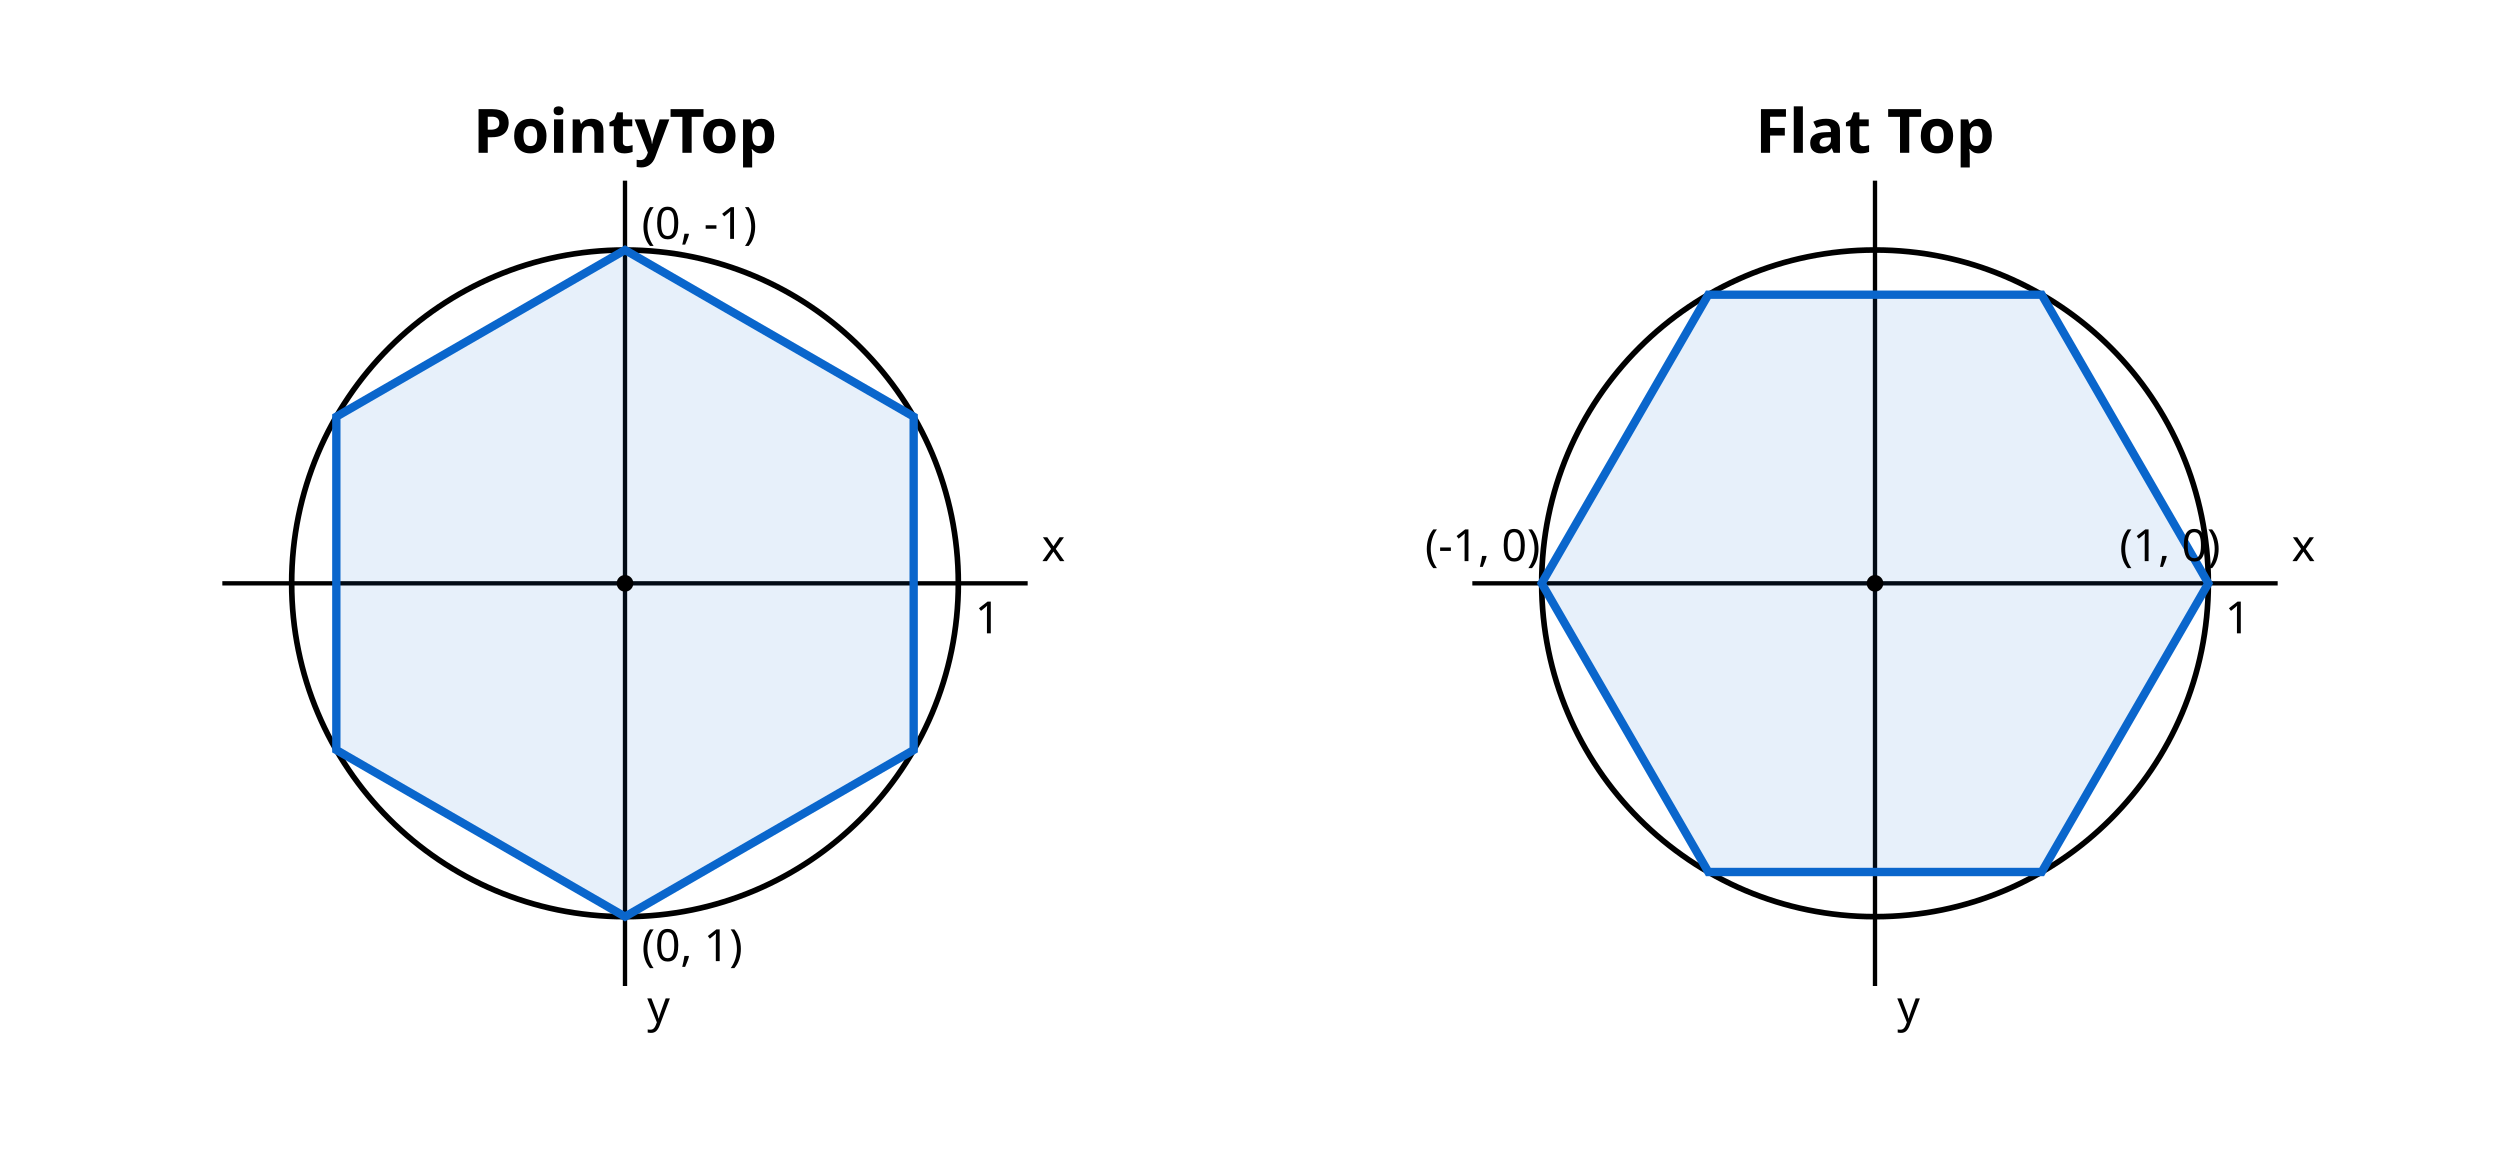
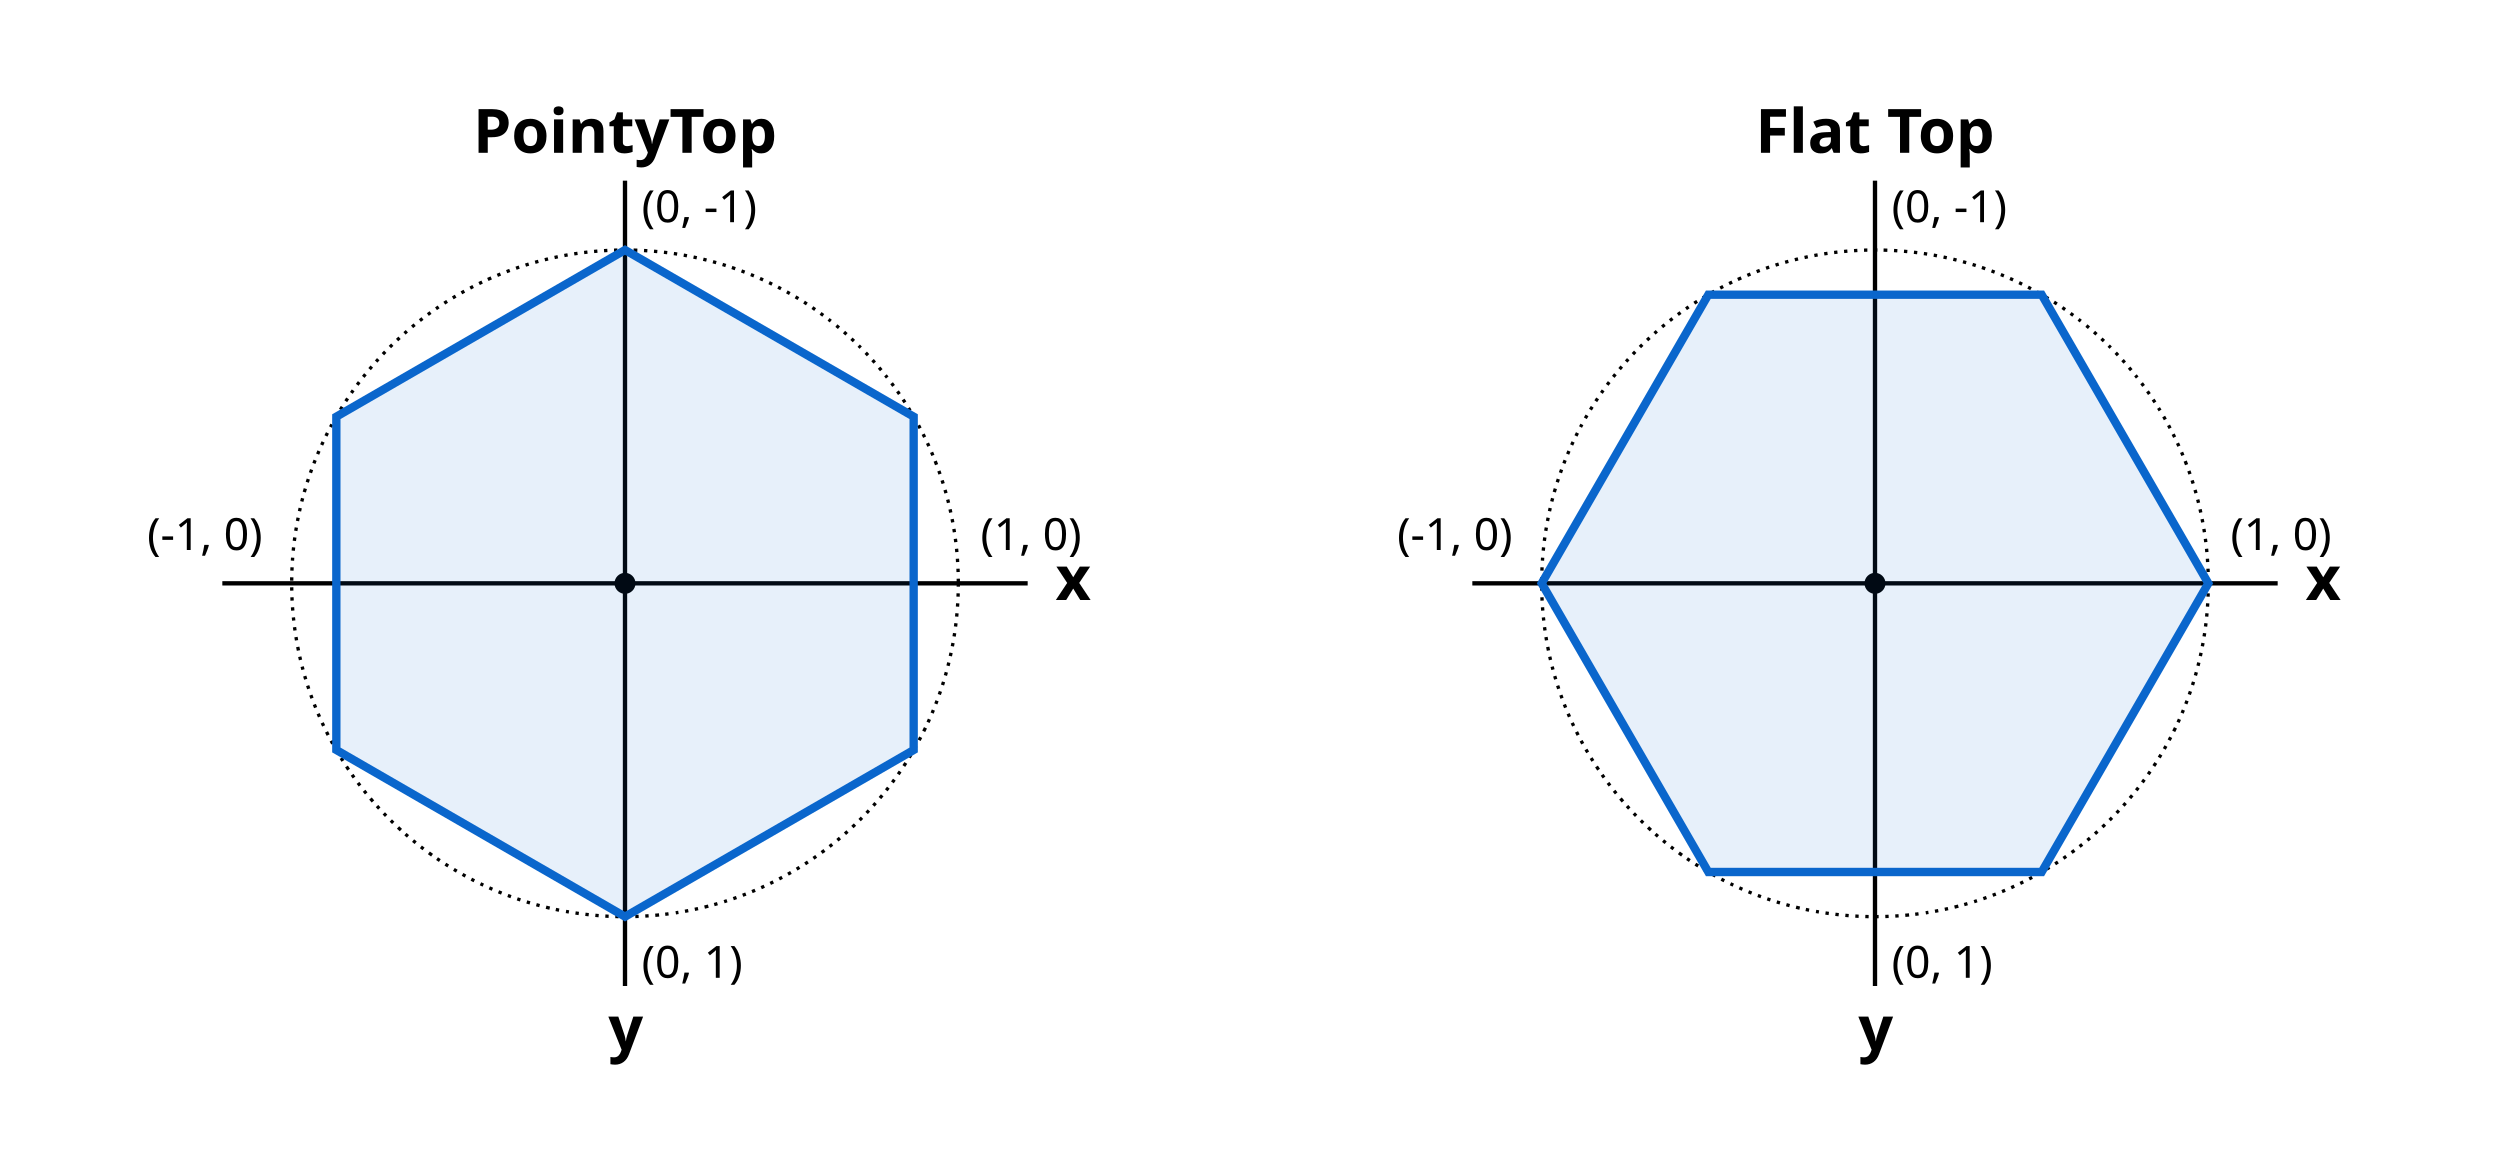
<svg xmlns="http://www.w3.org/2000/svg" width="900" height="420" viewBox="0 0 900 420">
  <style>
    text {
      font-family: system-ui, sans-serif;
      fill: currentColor;
    }
    .axis, .tick {
      stroke: currentColor;
      stroke-width: 0.013;
    }
    .circle {
      stroke: currentColor;
-       stroke-width: 0.017;
+       stroke-width: 0.01;
+       stroke-dasharray: .01 .02;
      fill: none;
    }
    .hex {
      stroke: #0a66cc;
      stroke-width: 0.025;
      fill: rgba(10, 102, 204, 0.10);
    }
    .label {
      font-size: 22px;
      font-weight: 600;
    }
    .small {
      font-size: 16px;
    }
  </style>
  <defs>
    <marker id="arrow" viewBox="0 0 10 10" refX="8" refY="5" markerWidth="0.058" markerHeight="0.058" orient="auto-start-reverse">
-       <path d="M 0 0 L 10 5 L 0 10 z" fill="black" />
+       <path d="M 0 0 L 10 5 L 0 10 z" fill="currentColor" />
    </marker>
-   </defs>
-   <g transform="translate(225 210)">
-     <text class="label" x="0" y="-155" text-anchor="middle">PointyTop</text>
-     <g transform="scale(120)">
+     <g id="axes-and-circle">
      <line class="axis" x1="-1.208" y1="0" x2="1.208" y2="0" marker-end="url(#arrow)" />
      <line class="axis" x1="0" y1="-1.208" x2="0" y2="1.208" marker-end="url(#arrow)" />
      <circle class="circle" cx="0" cy="0" r="1" />
+       <circle cx="0" cy="0" r="0.025" class="axis" fill="currentColor" />
+     </g>
+     <g id="axis-labels" class="small">
+       <text class="label" x="155" y="6">x</text>
+       <text class="label" x="-6" y="168">y</text>
+       <text x="-172" y="-12">(-1, 0)</text>
+       <text x="128" y="-12">(1, 0)</text>
+       <text x="6" y="-130">(0, -1)</text>
+       <text x="6" y="142">(0, 1)</text>
+     </g>
+   </defs>
+   <g id="PointyTop" transform="translate(225 210)">
+     <text class="label" x="0" y="-155" text-anchor="middle">PointyTop</text>
+     <use href="#axis-labels" />
+     <g transform="scale(120)">
+       <use href="#axes-and-circle" />
      <polygon class="hex" points="           0,-1           0.866,-0.5           0.866,0.5           0,1           -0.866,0.5           -0.866,-0.5         " />
-       <circle cx="0" cy="0" r="0.025" fill="black" />
    </g>
-     <text class="small" x="150" y="-8">x</text>
-     <text class="small" x="8" y="158">y</text>
-     <text class="small" x="6" y="-124">(0, -1)</text>
-     <text class="small" x="6" y="136">(0, 1)</text>
-     <text class="small" x="126" y="18">1</text>
  </g>
-   <g transform="translate(675 210)">
+   <g id="FlatTop" transform="translate(675 210)">
    <text class="label" x="0" y="-155" text-anchor="middle">Flat Top</text>
+     <use href="#axis-labels" />
    <g transform="scale(120)">
-       <line class="axis" x1="-1.208" y1="0" x2="1.208" y2="0" marker-end="url(#arrow)" />
-       <line class="axis" x1="0" y1="-1.208" x2="0" y2="1.208" marker-end="url(#arrow)" />
-       <circle class="circle" cx="0" cy="0" r="1" />
+       <use href="#axes-and-circle" />
      <polygon class="hex" points="           -1,0           -0.5,-0.866           0.5,-0.866           1,0           0.5,0.866           -0.5,0.866         " />
-       <circle cx="0" cy="0" r="0.025" fill="black" />
    </g>
-     <text class="small" x="150" y="-8">x</text>
-     <text class="small" x="8" y="158">y</text>
-     <text class="small" x="-162" y="-8">(-1, 0)</text>
-     <text class="small" x="88" y="-8">(1, 0)</text>
-     <text class="small" x="126" y="18">1</text>
  </g>
</svg>
